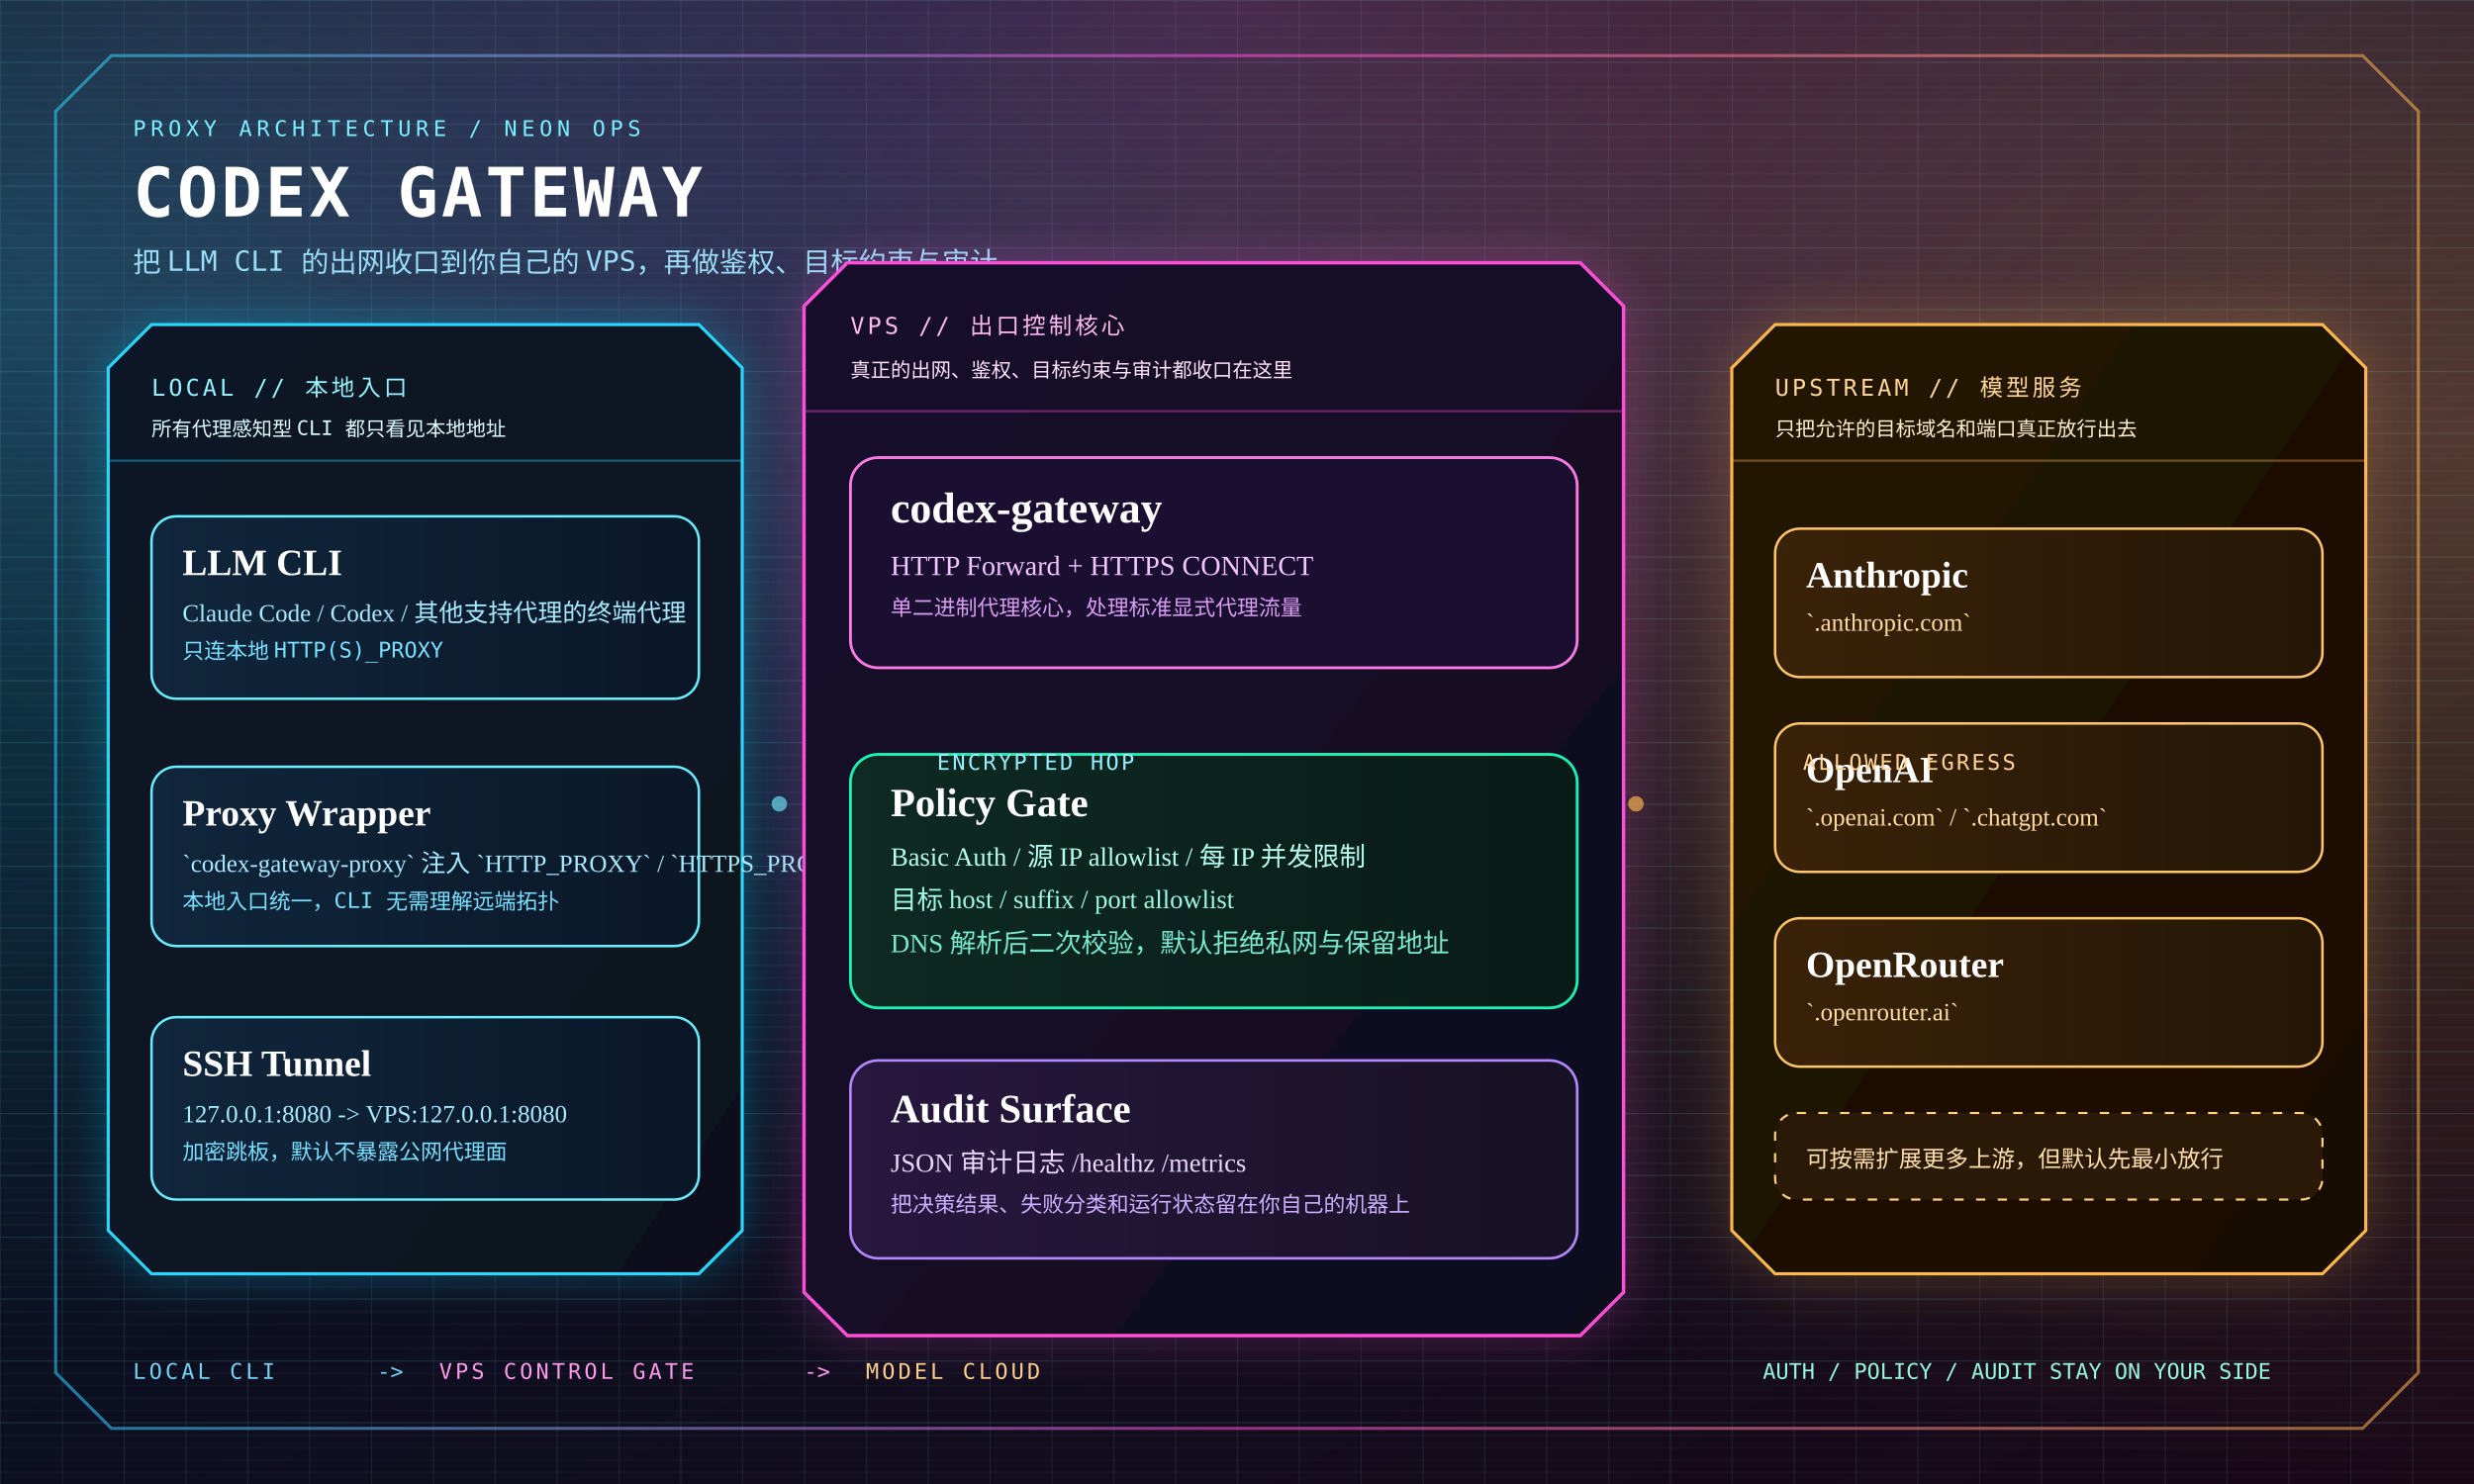
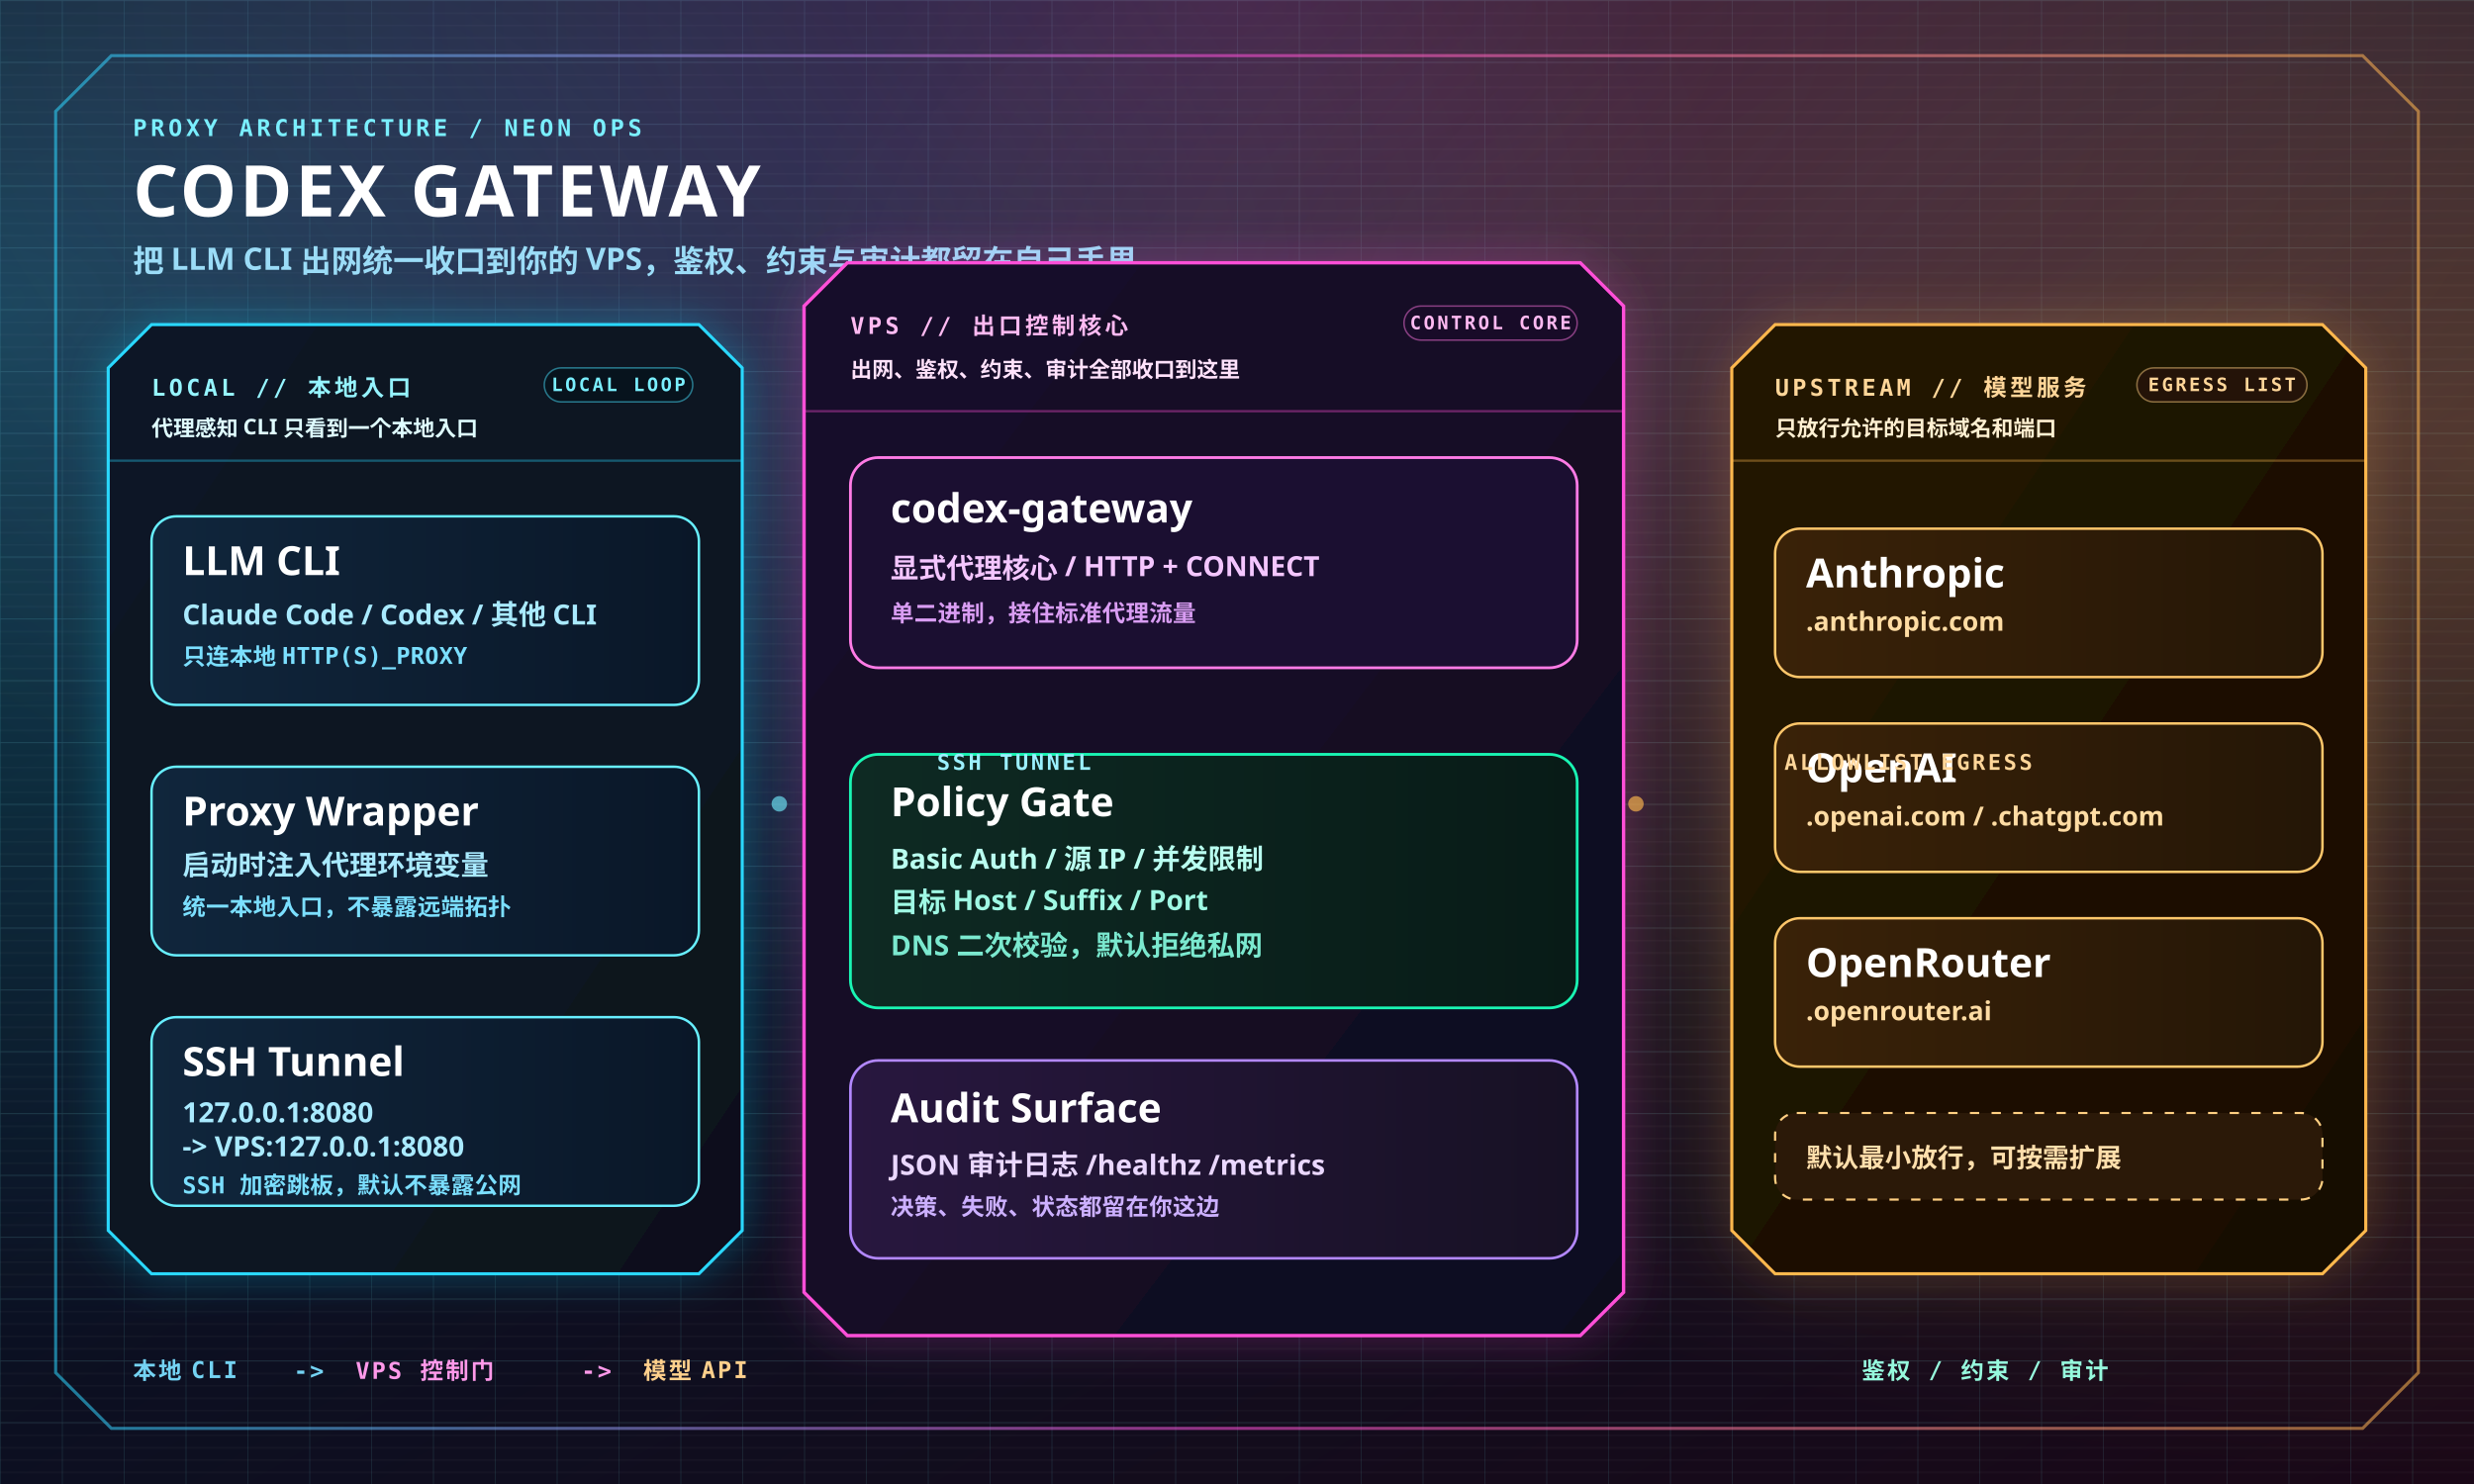
<svg xmlns="http://www.w3.org/2000/svg" viewBox="0 0 1600 960" role="img" aria-labelledby="title desc">
  <defs>
    <linearGradient id="bg" x1="0%" y1="0%" x2="100%" y2="100%">
      <stop offset="0%" stop-color="#04050b" />
      <stop offset="45%" stop-color="#0b1022" />
      <stop offset="100%" stop-color="#1a0817" />
    </linearGradient>
    <linearGradient id="frame" x1="0%" y1="0%" x2="100%" y2="0%">
      <stop offset="0%" stop-color="#29d8ff" />
      <stop offset="50%" stop-color="#ff4fd8" />
      <stop offset="100%" stop-color="#ffb84d" />
    </linearGradient>
    <linearGradient id="panelCyan" x1="0%" y1="0%" x2="100%" y2="100%">
      <stop offset="0%" stop-color="#091626" />
      <stop offset="100%" stop-color="#08111d" />
    </linearGradient>
    <linearGradient id="panelPink" x1="0%" y1="0%" x2="100%" y2="100%">
      <stop offset="0%" stop-color="#170b2b" />
      <stop offset="100%" stop-color="#0f091f" />
    </linearGradient>
    <linearGradient id="panelAmber" x1="0%" y1="0%" x2="100%" y2="100%">
      <stop offset="0%" stop-color="#231303" />
      <stop offset="100%" stop-color="#181004" />
    </linearGradient>
    <linearGradient id="nodeCyan" x1="0%" y1="0%" x2="100%" y2="0%">
      <stop offset="0%" stop-color="#10263c" />
      <stop offset="100%" stop-color="#0a1728" />
    </linearGradient>
    <linearGradient id="nodeGreen" x1="0%" y1="0%" x2="100%" y2="0%">
      <stop offset="0%" stop-color="#0e2a23" />
      <stop offset="100%" stop-color="#081b17" />
    </linearGradient>
    <linearGradient id="nodeViolet" x1="0%" y1="0%" x2="100%" y2="0%">
      <stop offset="0%" stop-color="#28173f" />
      <stop offset="100%" stop-color="#171124" />
    </linearGradient>
    <linearGradient id="nodeAmber" x1="0%" y1="0%" x2="100%" y2="0%">
      <stop offset="0%" stop-color="#3a2208" />
      <stop offset="100%" stop-color="#241606" />
    </linearGradient>
    <radialGradient id="orbLeft" cx="0%" cy="20%" r="70%">
      <stop offset="0%" stop-color="#29d8ff" stop-opacity="0.30" />
      <stop offset="100%" stop-color="#29d8ff" stop-opacity="0" />
    </radialGradient>
    <radialGradient id="orbMid" cx="50%" cy="0%" r="70%">
      <stop offset="0%" stop-color="#ff4fd8" stop-opacity="0.22" />
      <stop offset="100%" stop-color="#ff4fd8" stop-opacity="0" />
    </radialGradient>
    <radialGradient id="orbRight" cx="100%" cy="30%" r="70%">
      <stop offset="0%" stop-color="#ffb84d" stop-opacity="0.25" />
      <stop offset="100%" stop-color="#ffb84d" stop-opacity="0" />
    </radialGradient>
    <pattern id="grid" width="40" height="40" patternUnits="userSpaceOnUse">
      <path d="M 40 0 L 0 0 0 40" fill="none" stroke="#79f7ff" stroke-opacity="0.12" stroke-width="1" />
    </pattern>
    <pattern id="scan" width="8" height="8" patternUnits="userSpaceOnUse">
      <rect width="8" height="8" fill="transparent" />
      <rect y="0" width="8" height="1" fill="#ffffff" opacity="0.03" />
    </pattern>
    <filter id="glowCyan" x="-50%" y="-50%" width="200%" height="200%">
      <feDropShadow dx="0" dy="0" stdDeviation="5" flood-color="#29d8ff" flood-opacity="0.7" />
      <feDropShadow dx="0" dy="0" stdDeviation="14" flood-color="#29d8ff" flood-opacity="0.28" />
    </filter>
    <filter id="glowPink" x="-50%" y="-50%" width="200%" height="200%">
      <feDropShadow dx="0" dy="0" stdDeviation="6" flood-color="#ff4fd8" flood-opacity="0.7" />
      <feDropShadow dx="0" dy="0" stdDeviation="16" flood-color="#ff4fd8" flood-opacity="0.24" />
    </filter>
    <filter id="glowAmber" x="-50%" y="-50%" width="200%" height="200%">
      <feDropShadow dx="0" dy="0" stdDeviation="6" flood-color="#ffb84d" flood-opacity="0.65" />
      <feDropShadow dx="0" dy="0" stdDeviation="18" flood-color="#ffb84d" flood-opacity="0.22" />
    </filter>
    <filter id="glowGreen" x="-50%" y="-50%" width="200%" height="200%">
      <feDropShadow dx="0" dy="0" stdDeviation="5" flood-color="#19f5b3" flood-opacity="0.7" />
      <feDropShadow dx="0" dy="0" stdDeviation="15" flood-color="#19f5b3" flood-opacity="0.22" />
    </filter>
    <marker id="arrowCyan" markerWidth="16" markerHeight="16" refX="13" refY="8" orient="auto">
      <path d="M 0 2 L 14 8 L 0 14 L 4 8 Z" fill="#6ee7f9" />
    </marker>
    <marker id="arrowAmber" markerWidth="16" markerHeight="16" refX="13" refY="8" orient="auto">
      <path d="M 0 2 L 14 8 L 0 14 L 4 8 Z" fill="#ffb84d" />
    </marker>
+     <style>
+       .mono { font-family: ui-monospace, SFMono-Regular, Menlo, Consolas, monospace; }
+       .sans { font-family: "Segoe UI", "PingFang SC", "Hiragino Sans GB", "Noto Sans SC", "Microsoft YaHei", system-ui, sans-serif; }
+       .kicker { font-size: 15px; font-weight: 700; letter-spacing: 2.4px; }
+       .hero { font-size: 46px; font-weight: 800; letter-spacing: 2px; }
+       .subtitle { font-size: 20px; font-weight: 600; }
+       .panel-tag { font-size: 15px; font-weight: 700; letter-spacing: 2.2px; }
+       .panel-note { font-size: 14px; font-weight: 600; }
+       .node-title { font-size: 26px; font-weight: 800; }
+       .node-copy { font-size: 18px; font-weight: 600; }
+       .node-meta { font-size: 15px; font-weight: 700; letter-spacing: 0.2px; }
+       .provider-meta { font-size: 17px; font-weight: 600; }
+       .flow-label { font-size: 14px; font-weight: 700; letter-spacing: 1.7px; }
+       .footer-label { font-size: 15px; font-weight: 700; letter-spacing: 1.4px; }
+       .micro { font-size: 12px; font-weight: 700; letter-spacing: 1.6px; }
+     </style>
  </defs>
  <rect width="1600" height="960" fill="url(#bg)" />
  <rect width="1600" height="960" fill="url(#grid)" />
  <rect width="1600" height="960" fill="url(#scan)" />
  <rect width="1600" height="960" fill="url(#orbLeft)" />
  <rect width="1600" height="960" fill="url(#orbMid)" />
  <rect width="1600" height="960" fill="url(#orbRight)" />
  <path d="M 36 72 L 72 36 H 1528 L 1564 72 V 888 L 1528 924 H 72 L 36 888 Z" fill="none" stroke="url(#frame)" stroke-opacity="0.55" stroke-width="2" />
  <path d="M 80 112 H 280" stroke="#29d8ff" stroke-width="4" stroke-linecap="round" filter="url(#glowCyan)" />
  <path d="M 1320 112 H 1520" stroke="#ffb84d" stroke-width="4" stroke-linecap="round" filter="url(#glowAmber)" />
-   <g font-family="ui-monospace, SFMono-Regular, Menlo, Consolas, monospace">
-     <text x="86" y="88" fill="#7aefff" font-size="14" letter-spacing="3">PROXY ARCHITECTURE / NEON OPS</text>
-     <text x="86" y="140" fill="#ffffff" font-size="44" font-weight="700" letter-spacing="2">CODEX GATEWAY</text>
-     <text x="86" y="176" fill="#9bdcf7" font-size="18">把 LLM CLI 的出网收口到你自己的 VPS，再做鉴权、目标约束与审计。</text>
+   <g>
+     <text x="86" y="88" fill="#7aefff" class="mono kicker">PROXY ARCHITECTURE / NEON OPS</text>
+     <text x="86" y="140" fill="#ffffff" class="sans hero">CODEX GATEWAY</text>
+     <text x="86" y="176" fill="#9bdcf7" class="sans subtitle">把 LLM CLI 出网统一收口到你的 VPS，鉴权、约束与审计都留在自己手里。</text>
  </g>
  <g transform="translate(70 210)">
    <path d="M 0 28 L 28 0 H 382 L 410 28 V 586 L 382 614 H 28 L 0 586 Z" fill="url(#panelCyan)" stroke="#29d8ff" stroke-width="2" filter="url(#glowCyan)" />
    <path d="M 0 88 H 410" stroke="#29d8ff" stroke-opacity="0.35" stroke-width="1.5" />
-     <text x="28" y="46" fill="#95f4ff" font-size="15" font-family="ui-monospace, SFMono-Regular, Menlo, Consolas, monospace" letter-spacing="2">LOCAL // 本地入口</text>
-     <text x="28" y="72" fill="#dffcff" font-size="13" font-family="ui-monospace, SFMono-Regular, Menlo, Consolas, monospace">所有代理感知型 CLI 都只看见本地地址</text>
-     <rect x="28" y="124" width="354" height="118" rx="16" fill="url(#nodeCyan)" stroke="#67efff" stroke-width="1.6" />
-     <text x="48" y="162" fill="#ffffff" font-size="24" font-weight="700">LLM CLI</text>
-     <text x="48" y="192" fill="#a9eaff" font-size="16">Claude Code / Codex / 其他支持代理的终端代理</text>
-     <text x="48" y="216" fill="#7bdfff" font-size="14" font-family="ui-monospace, SFMono-Regular, Menlo, Consolas, monospace">只连本地 HTTP(S)_PROXY</text>
-     <path d="M 205 242 V 286" stroke="#73edff" stroke-width="3" stroke-linecap="round" filter="url(#glowCyan)" />
-     <rect x="28" y="286" width="354" height="116" rx="16" fill="url(#nodeCyan)" stroke="#67efff" stroke-width="1.6" />
-     <text x="48" y="324" fill="#ffffff" font-size="24" font-weight="700">Proxy Wrapper</text>
-     <text x="48" y="354" fill="#a9eaff" font-size="16">`codex-gateway-proxy` 注入 `HTTP_PROXY` / `HTTPS_PROXY`</text>
-     <text x="48" y="378" fill="#7bdfff" font-size="14" font-family="ui-monospace, SFMono-Regular, Menlo, Consolas, monospace">本地入口统一，CLI 无需理解远端拓扑</text>
-     <path d="M 205 402 V 448" stroke="#73edff" stroke-width="3" stroke-linecap="round" filter="url(#glowCyan)" />
-     <rect x="28" y="448" width="354" height="118" rx="16" fill="url(#nodeCyan)" stroke="#67efff" stroke-width="1.6" />
-     <text x="48" y="486" fill="#ffffff" font-size="24" font-weight="700">SSH Tunnel</text>
-     <text x="48" y="516" fill="#a9eaff" font-size="16">127.0.0.1:8080 -&gt; VPS:127.0.0.1:8080</text>
-     <text x="48" y="540" fill="#7bdfff" font-size="14" font-family="ui-monospace, SFMono-Regular, Menlo, Consolas, monospace">加密跳板，默认不暴露公网代理面</text>
+     <rect x="282" y="28" width="96" height="22" rx="11" fill="#07131d" stroke="#48e2ff" stroke-opacity="0.48" />
+     <text x="28" y="46" fill="#95f4ff" class="mono panel-tag">LOCAL // 本地入口</text>
+     <text x="330" y="43" fill="#7aefff" class="mono micro" text-anchor="middle">LOCAL LOOP</text>
+     <text x="28" y="72" fill="#dffcff" class="sans panel-note">代理感知 CLI 只看到一个本地入口</text>
+     <rect x="28" y="124" width="354" height="122" rx="16" fill="url(#nodeCyan)" stroke="#67efff" stroke-width="1.6" />
+     <text x="48" y="162" fill="#ffffff" class="sans node-title">LLM CLI</text>
+     <text x="48" y="194" fill="#a9eaff" class="sans node-copy">Claude Code / Codex / 其他 CLI</text>
+     <text x="48" y="220" fill="#7bdfff" class="mono node-meta">只连本地 HTTP(S)_PROXY</text>
+     <path d="M 205 246 V 286" stroke="#73edff" stroke-width="3" stroke-linecap="round" filter="url(#glowCyan)" />
+     <rect x="28" y="286" width="354" height="122" rx="16" fill="url(#nodeCyan)" stroke="#67efff" stroke-width="1.6" />
+     <text x="48" y="324" fill="#ffffff" class="sans node-title">Proxy Wrapper</text>
+     <text x="48" y="356" fill="#a9eaff" class="sans node-copy">启动时注入代理环境变量</text>
+     <text x="48" y="382" fill="#7bdfff" class="mono node-meta">统一本地入口，不暴露远端拓扑</text>
+     <path d="M 205 408 V 448" stroke="#73edff" stroke-width="3" stroke-linecap="round" filter="url(#glowCyan)" />
+     <rect x="28" y="448" width="354" height="122" rx="16" fill="url(#nodeCyan)" stroke="#67efff" stroke-width="1.6" />
+     <text x="48" y="486" fill="#ffffff" class="sans node-title">SSH Tunnel</text>
+     <text x="48" y="516" fill="#a9eaff" class="sans node-copy">
+       <tspan x="48" y="516">127.0.0.1:8080</tspan>
+       <tspan x="48" dy="22">-&gt; VPS:127.0.0.1:8080</tspan>
+     </text>
+     <text x="48" y="562" fill="#7bdfff" class="mono node-meta">SSH 加密跳板，默认不暴露公网</text>
  </g>
  <g transform="translate(520 170)">
    <path d="M 0 28 L 28 0 H 502 L 530 28 V 666 L 502 694 H 28 L 0 666 Z" fill="url(#panelPink)" stroke="#ff4fd8" stroke-width="2.2" filter="url(#glowPink)" />
    <path d="M 0 96 H 530" stroke="#ff4fd8" stroke-opacity="0.36" stroke-width="1.5" />
-     <text x="30" y="46" fill="#ffbaf2" font-size="15" font-family="ui-monospace, SFMono-Regular, Menlo, Consolas, monospace" letter-spacing="2">VPS // 出口控制核心</text>
-     <text x="30" y="74" fill="#ffe2fb" font-size="13" font-family="ui-monospace, SFMono-Regular, Menlo, Consolas, monospace">真正的出网、鉴权、目标约束与审计都收口在这里</text>
+     <rect x="388" y="28" width="112" height="22" rx="11" fill="#180b28" stroke="#ff76e2" stroke-opacity="0.48" />
+     <text x="30" y="46" fill="#ffbaf2" class="mono panel-tag">VPS // 出口控制核心</text>
+     <text x="444" y="43" fill="#ffbaf2" class="mono micro" text-anchor="middle">CONTROL CORE</text>
+     <text x="30" y="74" fill="#ffe2fb" class="sans panel-note">出网、鉴权、约束、审计全部收口到这里</text>
    <rect x="30" y="126" width="470" height="136" rx="18" fill="#1b0f31" stroke="#ff7be6" stroke-width="1.8" />
-     <text x="56" y="168" fill="#ffffff" font-size="28" font-weight="700">codex-gateway</text>
-     <text x="56" y="202" fill="#f4c6ff" font-size="18">HTTP Forward + HTTPS CONNECT</text>
-     <text x="56" y="228" fill="#d99df3" font-size="14" font-family="ui-monospace, SFMono-Regular, Menlo, Consolas, monospace">单二进制代理核心，处理标准显式代理流量</text>
+     <text x="56" y="168" fill="#ffffff" class="sans node-title">codex-gateway</text>
+     <text x="56" y="204" fill="#f4c6ff" class="sans node-copy">显式代理核心 / HTTP + CONNECT</text>
+     <text x="56" y="232" fill="#d99df3" class="mono node-meta">单二进制，接住标准代理流量</text>
    <path d="M 264 262 V 318" stroke="#ff79e5" stroke-width="3" stroke-linecap="round" filter="url(#glowPink)" />
    <rect x="30" y="318" width="470" height="164" rx="18" fill="url(#nodeGreen)" stroke="#19f5b3" stroke-width="1.8" />
-     <text x="56" y="358" fill="#ffffff" font-size="26" font-weight="700">Policy Gate</text>
-     <text x="56" y="390" fill="#b9fff0" font-size="17">Basic Auth / 源 IP allowlist / 每 IP 并发限制</text>
-     <text x="56" y="418" fill="#9ff9e4" font-size="17">目标 host / suffix / port allowlist</text>
-     <text x="56" y="446" fill="#7be9cf" font-size="17">DNS 解析后二次校验，默认拒绝私网与保留地址</text>
+     <text x="56" y="358" fill="#ffffff" class="sans node-title">Policy Gate</text>
+     <text x="56" y="392" fill="#b9fff0" class="sans node-copy">Basic Auth / 源 IP / 并发限制</text>
+     <text x="56" y="420" fill="#9ff9e4" class="sans node-copy">目标 Host / Suffix / Port</text>
+     <text x="56" y="448" fill="#7be9cf" class="sans node-copy">DNS 二次校验，默认拒绝私网</text>
    <rect x="30" y="516" width="470" height="128" rx="18" fill="url(#nodeViolet)" stroke="#b388ff" stroke-width="1.7" />
-     <text x="56" y="556" fill="#ffffff" font-size="26" font-weight="700">Audit Surface</text>
-     <text x="56" y="588" fill="#ead7ff" font-size="17">JSON 审计日志 /healthz /metrics</text>
-     <text x="56" y="614" fill="#ccb0ff" font-size="14" font-family="ui-monospace, SFMono-Regular, Menlo, Consolas, monospace">把决策结果、失败分类和运行状态留在你自己的机器上</text>
+     <text x="56" y="556" fill="#ffffff" class="sans node-title">Audit Surface</text>
+     <text x="56" y="590" fill="#ead7ff" class="sans node-copy">JSON 审计日志 /healthz /metrics</text>
+     <text x="56" y="616" fill="#ccb0ff" class="mono node-meta">决策、失败、状态都留在你这边</text>
  </g>
  <g transform="translate(1120 210)">
    <path d="M 0 28 L 28 0 H 382 L 410 28 V 586 L 382 614 H 28 L 0 586 Z" fill="url(#panelAmber)" stroke="#ffb84d" stroke-width="2" filter="url(#glowAmber)" />
    <path d="M 0 88 H 410" stroke="#ffb84d" stroke-opacity="0.35" stroke-width="1.5" />
-     <text x="28" y="46" fill="#ffd699" font-size="15" font-family="ui-monospace, SFMono-Regular, Menlo, Consolas, monospace" letter-spacing="2">UPSTREAM // 模型服务</text>
-     <text x="28" y="72" fill="#fff0d2" font-size="13" font-family="ui-monospace, SFMono-Regular, Menlo, Consolas, monospace">只把允许的目标域名和端口真正放行出去</text>
+     <rect x="262" y="28" width="110" height="22" rx="11" fill="#241308" stroke="#ffcf82" stroke-opacity="0.48" />
+     <text x="28" y="46" fill="#ffd699" class="mono panel-tag">UPSTREAM // 模型服务</text>
+     <text x="317" y="43" fill="#ffd699" class="mono micro" text-anchor="middle">EGRESS LIST</text>
+     <text x="28" y="72" fill="#fff0d2" class="sans panel-note">只放行允许的目标域名和端口</text>
    <rect x="28" y="132" width="354" height="96" rx="16" fill="url(#nodeAmber)" stroke="#ffc76b" stroke-width="1.6" />
-     <text x="48" y="170" fill="#ffffff" font-size="24" font-weight="700">Anthropic</text>
-     <text x="48" y="198" fill="#ffdca3" font-size="16">`.anthropic.com`</text>
+     <text x="48" y="170" fill="#ffffff" class="sans node-title">Anthropic</text>
+     <text x="48" y="198" fill="#ffdca3" class="sans provider-meta">.anthropic.com</text>
    <rect x="28" y="258" width="354" height="96" rx="16" fill="url(#nodeAmber)" stroke="#ffc76b" stroke-width="1.6" />
-     <text x="48" y="296" fill="#ffffff" font-size="24" font-weight="700">OpenAI</text>
-     <text x="48" y="324" fill="#ffdca3" font-size="16">`.openai.com` / `.chatgpt.com`</text>
+     <text x="48" y="296" fill="#ffffff" class="sans node-title">OpenAI</text>
+     <text x="48" y="324" fill="#ffdca3" class="sans provider-meta">.openai.com / .chatgpt.com</text>
    <rect x="28" y="384" width="354" height="96" rx="16" fill="url(#nodeAmber)" stroke="#ffc76b" stroke-width="1.6" />
-     <text x="48" y="422" fill="#ffffff" font-size="24" font-weight="700">OpenRouter</text>
-     <text x="48" y="450" fill="#ffdca3" font-size="16">`.openrouter.ai`</text>
+     <text x="48" y="422" fill="#ffffff" class="sans node-title">OpenRouter</text>
+     <text x="48" y="450" fill="#ffdca3" class="sans provider-meta">.openrouter.ai</text>
    <rect x="28" y="510" width="354" height="56" rx="14" fill="#2b1908" stroke="#ffcf82" stroke-dasharray="6 8" stroke-width="1.4" />
-     <text x="48" y="545" fill="#ffdfac" font-size="15" font-family="ui-monospace, SFMono-Regular, Menlo, Consolas, monospace">可按需扩展更多上游，但默认先最小放行</text>
+     <text x="48" y="545" fill="#ffdfac" class="sans provider-meta">默认最小放行，可按需扩展</text>
  </g>
  <g fill="none" stroke-linecap="round">
    <path d="M 478 520 C 515 520, 520 520, 552 520" stroke="#6ee7f9" stroke-width="4" marker-end="url(#arrowCyan)" filter="url(#glowCyan)" />
    <path d="M 1052 520 C 1090 520, 1100 520, 1134 520" stroke="#ffb84d" stroke-width="4" marker-end="url(#arrowAmber)" filter="url(#glowAmber)" />
  </g>
-   <g font-family="ui-monospace, SFMono-Regular, Menlo, Consolas, monospace" font-size="14">
-     <text x="606" y="498" fill="#9bf0ff" letter-spacing="1.5">ENCRYPTED HOP</text>
-     <text x="1166" y="498" fill="#ffd699" letter-spacing="1.5">ALLOWED EGRESS</text>
+   <g>
+     <text x="606" y="498" fill="#9bf0ff" class="mono flow-label">SSH TUNNEL</text>
+     <text x="1154" y="498" fill="#ffd699" class="mono flow-label">ALLOWLIST EGRESS</text>
  </g>
  <g opacity="0.65">
    <circle cx="504" cy="520" r="5" fill="#6ee7f9" filter="url(#glowCyan)" />
    <circle cx="1058" cy="520" r="5" fill="#ffb84d" filter="url(#glowAmber)" />
  </g>
-   <g font-family="ui-monospace, SFMono-Regular, Menlo, Consolas, monospace">
-     <text x="86" y="892" fill="#74d3f3" font-size="14" letter-spacing="2">LOCAL CLI</text>
-     <text x="244" y="892" fill="#74d3f3" font-size="14">-&gt;</text>
-     <text x="284" y="892" fill="#ff99ea" font-size="14" letter-spacing="2">VPS CONTROL GATE</text>
-     <text x="520" y="892" fill="#ff99ea" font-size="14">-&gt;</text>
-     <text x="560" y="892" fill="#ffd08c" font-size="14" letter-spacing="2">MODEL CLOUD</text>
-     <text x="1140" y="892" fill="#96f9dd" font-size="14">AUTH / POLICY / AUDIT STAY ON YOUR SIDE</text>
+   <g>
+     <text x="86" y="892" fill="#74d3f3" class="mono footer-label">本地 CLI</text>
+     <text x="190" y="892" fill="#74d3f3" class="mono footer-label">-&gt;</text>
+     <text x="230" y="892" fill="#ff99ea" class="mono footer-label">VPS 控制门</text>
+     <text x="376" y="892" fill="#ff99ea" class="mono footer-label">-&gt;</text>
+     <text x="416" y="892" fill="#ffd08c" class="mono footer-label">模型 API</text>
+     <text x="1204" y="892" fill="#96f9dd" class="mono footer-label">鉴权 / 约束 / 审计</text>
  </g>
</svg>
